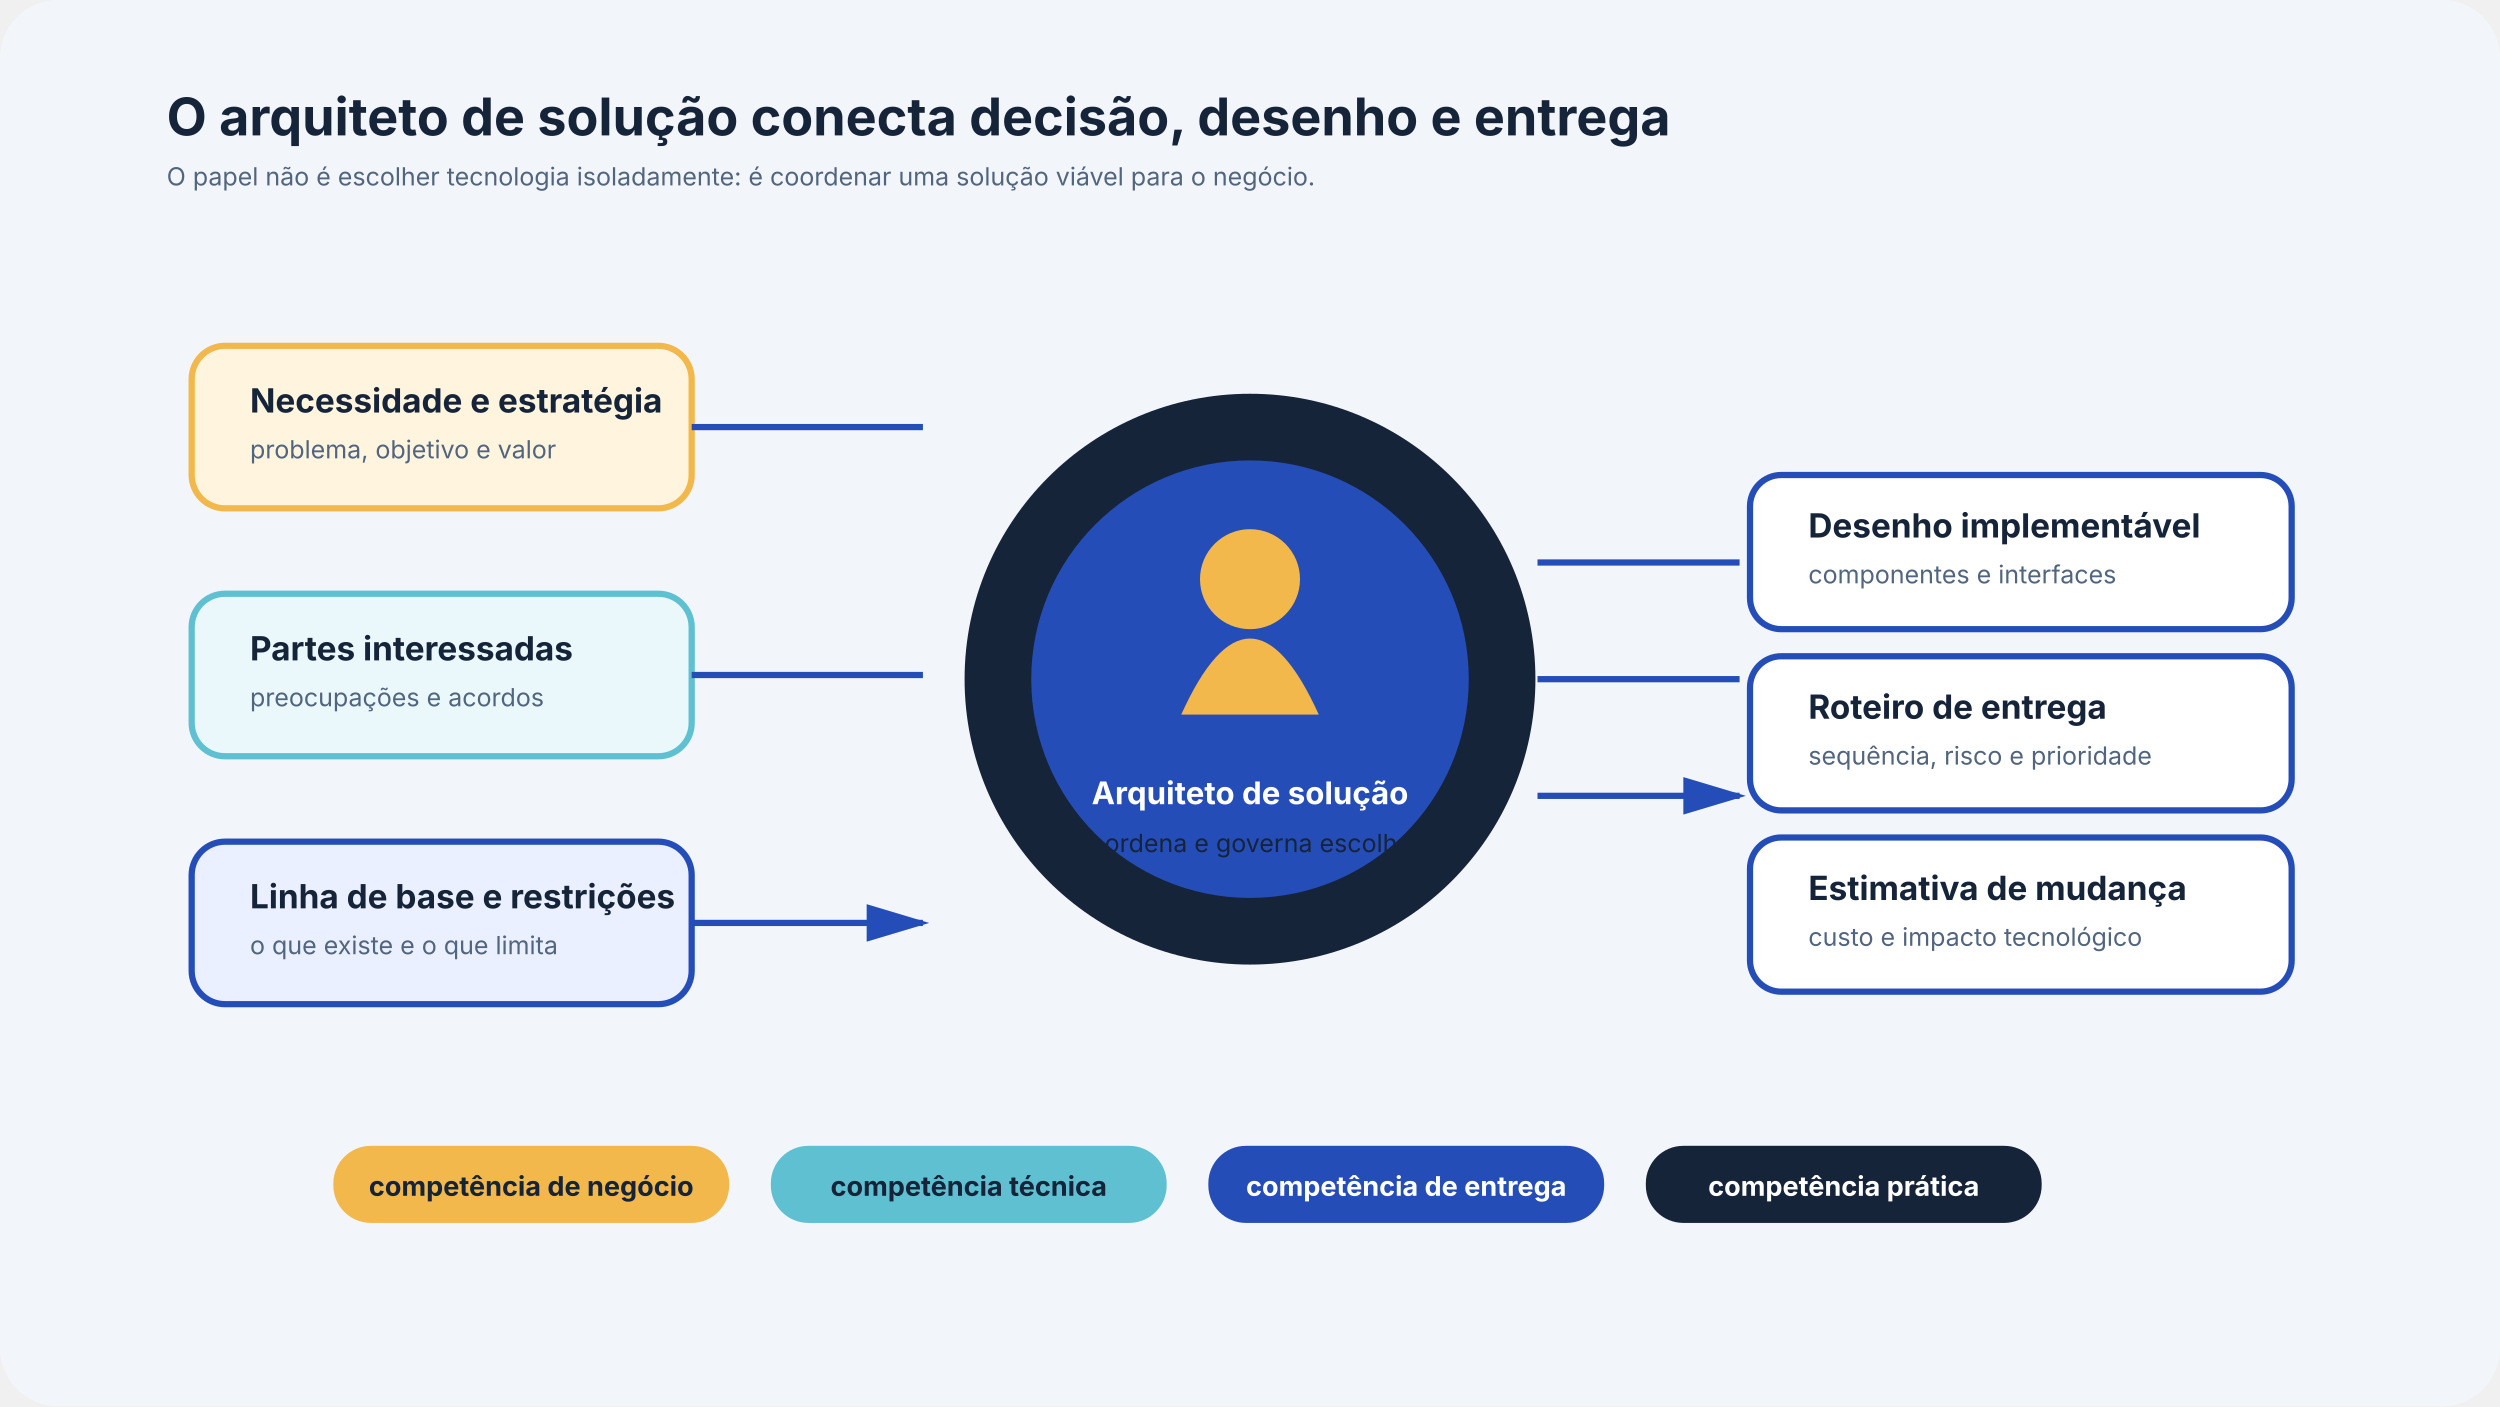
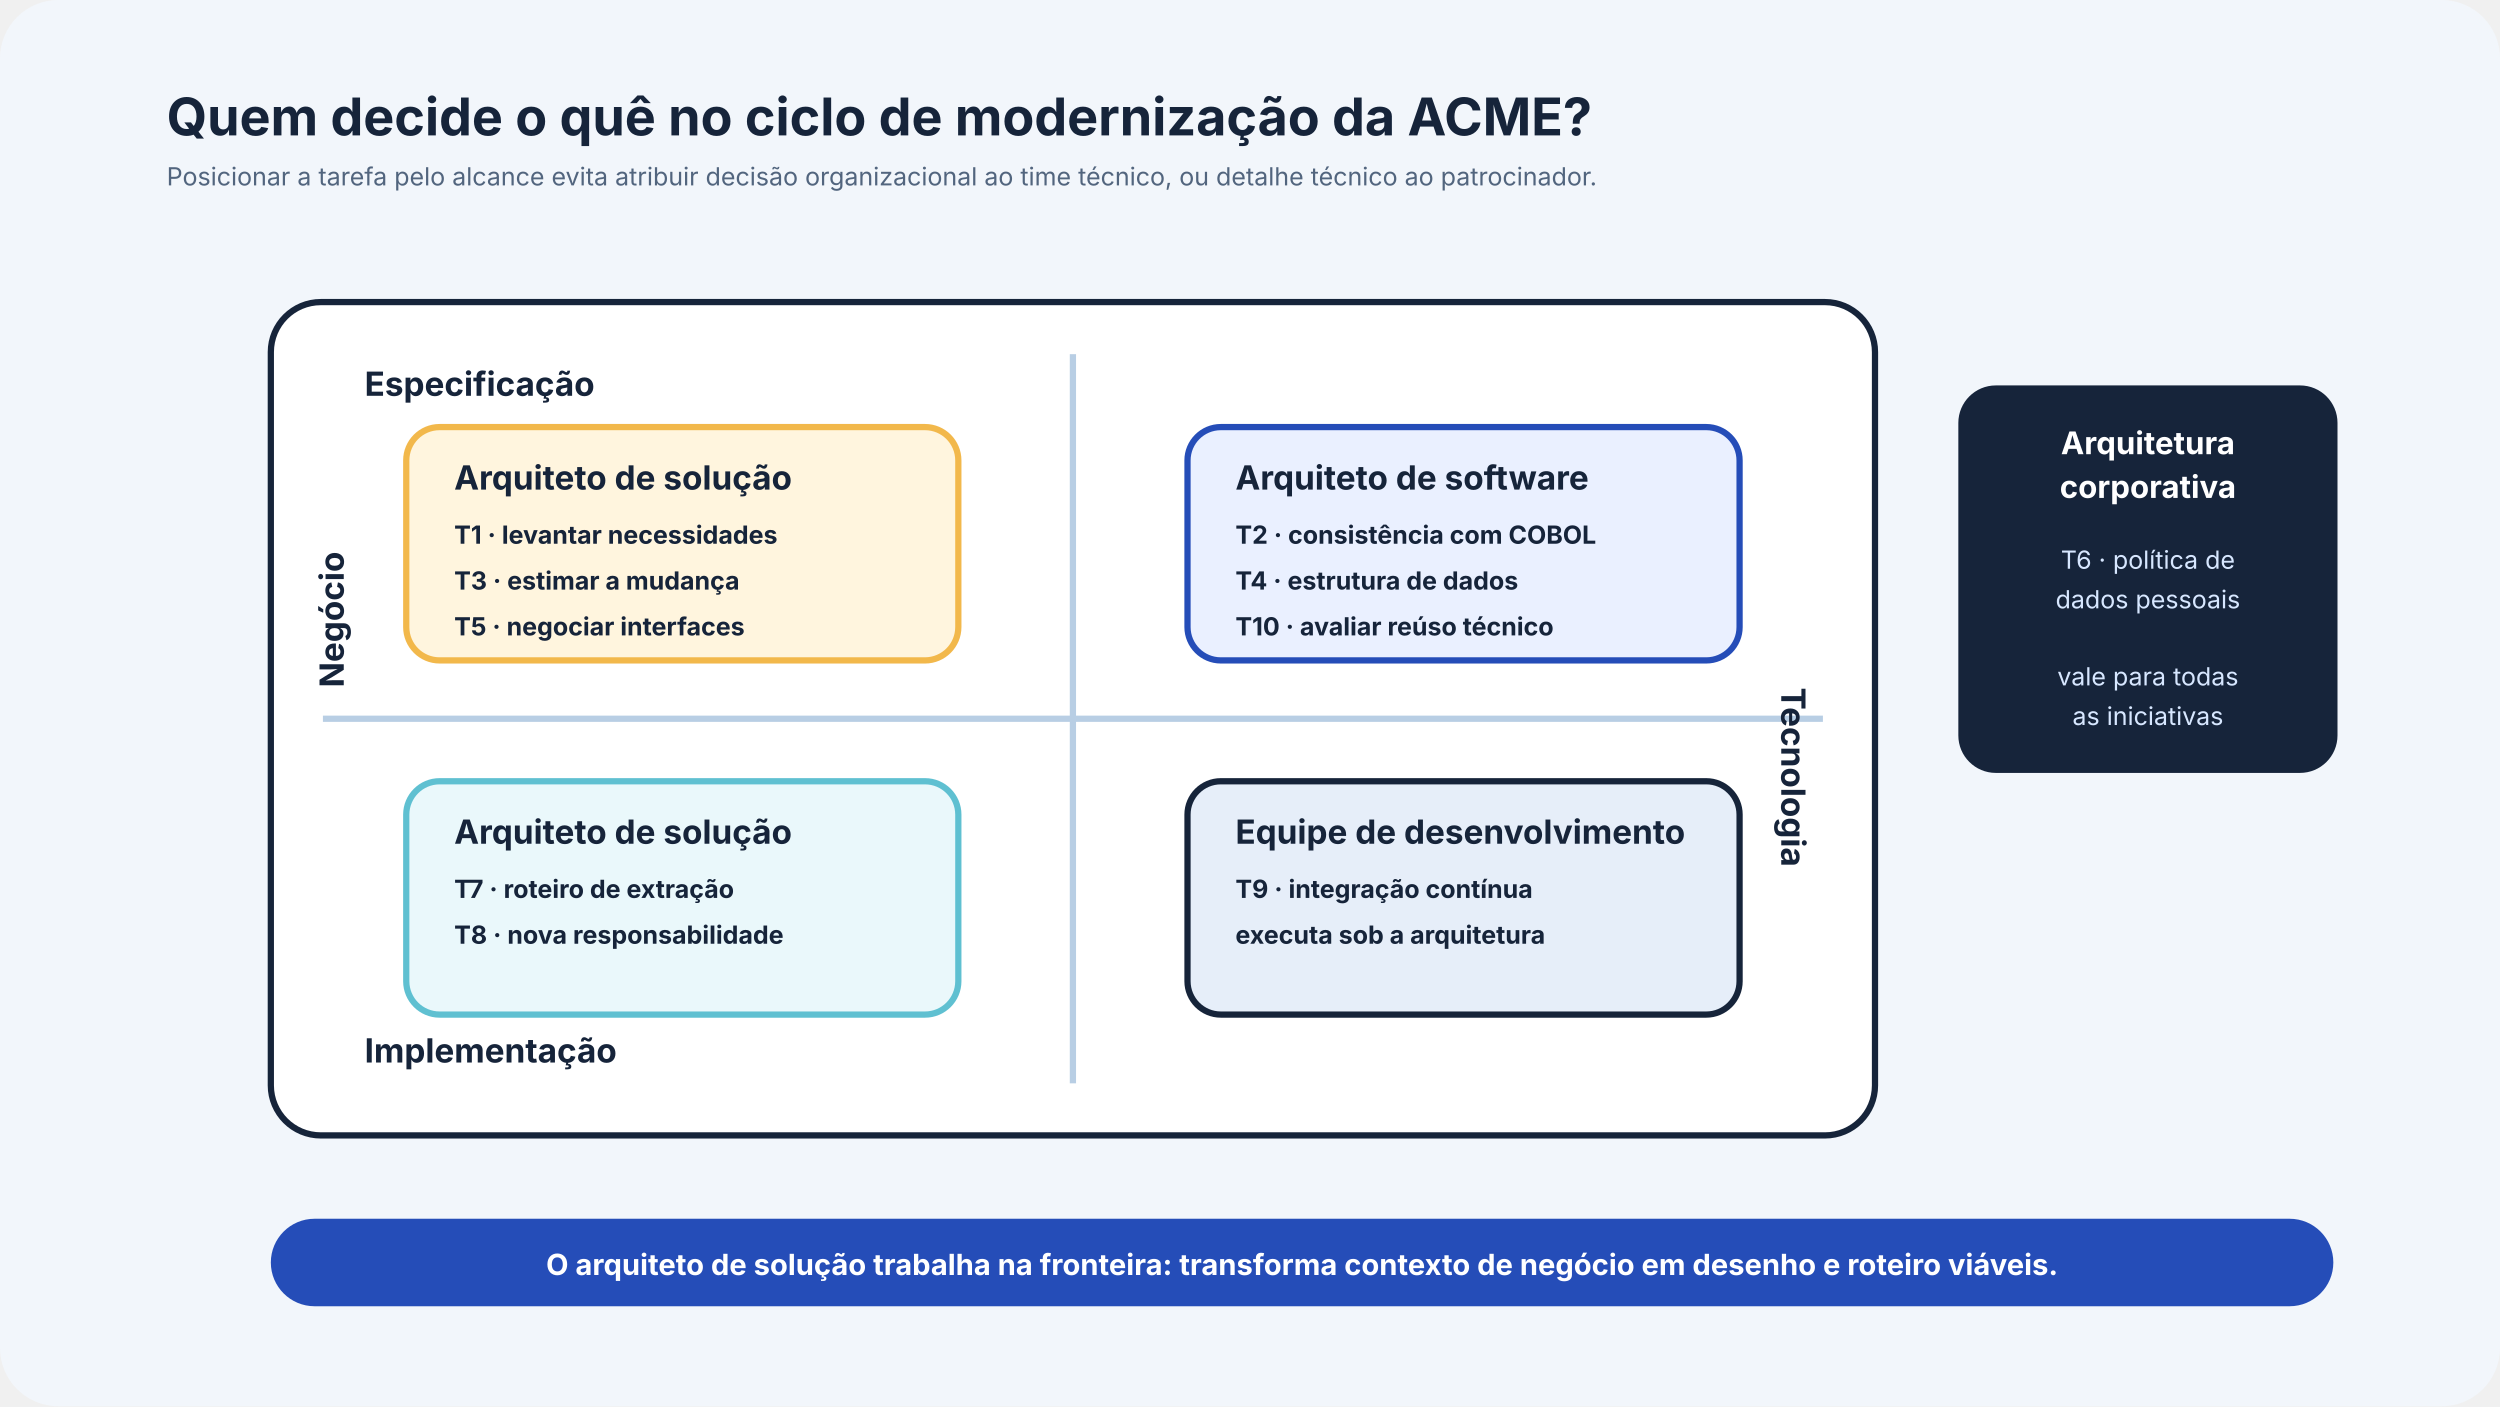
- <svg xmlns="http://www.w3.org/2000/svg" viewBox="0 0 1200 675" role="img" aria-labelledby="title desc">
+ <svg xmlns="http://www.w3.org/2000/svg" viewBox="0 0 1200 675" role="img" aria-labelledby="t d">
  <defs>
-     <marker id="a" markerWidth="10" markerHeight="10" refX="9" refY="3" orient="auto">
-       <path d="M0 0L10 3L0 6Z" fill="#254DB8" />
-     </marker>
-     <style>text{font-family:-apple-system,BlinkMacSystemFont,'Segoe UI',sans-serif;fill:#16243A}.h{font-size:25px;font-weight:700}.t{font-size:16px;font-weight:700}.s{font-size:12px;fill:#52657E}.w{font-size:15px;font-weight:700;fill:white}</style>
+     <style>text{font-family:-apple-system,BlinkMacSystemFont,'Segoe UI',sans-serif;fill:#16243A}.h{font-size:25px;font-weight:700}.t{font-size:16px;font-weight:700}.s{font-size:12px;fill:#52657E}.l{font-size:12px;font-weight:700}</style>
  </defs>
  <rect width="1200" height="675" rx="28" fill="#F2F6FB" />
-   <text x="80" y="65" class="h">O arquiteto de solução conecta decisão, desenho e entrega</text>
-   <text x="80" y="89" class="s">O papel não é escolher tecnologia isoladamente: é coordenar uma solução viável para o negócio.</text>
+   <text x="80" y="65" class="h">Quem decide o quê no ciclo de modernização da ACME?</text>
+   <text x="80" y="89" class="s">Posicionar a tarefa pelo alcance evita atribuir decisão organizacional ao time técnico, ou detalhe técnico ao patrocinador.</text>
+   <rect x="130" y="145" width="770" height="400" rx="24" fill="white" stroke="#16243A" stroke-width="3" />
+   <path d="M515 170V520M155 345H875" stroke="#B8CEE4" stroke-width="3" />
+   <text x="175" y="190" class="t">Especificação</text>
+   <text x="175" y="510" class="t">Implementação</text>
+   <text x="165" y="330" transform="rotate(-90 165 330)" class="t">Negócio</text>
+   <text x="855" y="330" transform="rotate(90 855 330)" class="t">Tecnologia</text>
  <g>
-     <rect x="92" y="166" width="240" height="78" rx="16" fill="#FFF5DE" stroke="#F2B84B" stroke-width="3" />
-     <text x="120" y="198" class="t">Necessidade e estratégia</text>
-     <text x="120" y="220" class="s">problema, objetivo e valor</text>
+     <rect x="195" y="205" width="265" height="112" rx="16" fill="#FFF5DE" stroke="#F2B84B" stroke-width="3" />
+     <text x="218" y="235" class="t">Arquiteto de solução</text>
+     <text x="218" y="261" class="l">T1 · levantar necessidades</text>
+     <text x="218" y="283" class="l">T3 · estimar a mudança</text>
+     <text x="218" y="305" class="l">T5 · negociar interfaces</text>
  </g>
  <g>
-     <rect x="92" y="285" width="240" height="78" rx="16" fill="#EAF8FB" stroke="#5FC0D1" stroke-width="3" />
-     <text x="120" y="317" class="t">Partes interessadas</text>
-     <text x="120" y="339" class="s">preocupações e acordos</text>
+     <rect x="570" y="205" width="265" height="112" rx="16" fill="#EAF0FF" stroke="#254DB8" stroke-width="3" />
+     <text x="593" y="235" class="t">Arquiteto de software</text>
+     <text x="593" y="261" class="l">T2 · consistência com COBOL</text>
+     <text x="593" y="283" class="l">T4 · estrutura de dados</text>
+     <text x="593" y="305" class="l">T10 · avaliar reúso técnico</text>
  </g>
  <g>
-     <rect x="92" y="404" width="240" height="78" rx="16" fill="#EAF0FF" stroke="#254DB8" stroke-width="3" />
-     <text x="120" y="436" class="t">Linha de base e restrições</text>
-     <text x="120" y="458" class="s">o que existe e o que limita</text>
-   </g>
-   <path d="M332 205H443M332 324H443M332 443H443" stroke="#254DB8" stroke-width="3" marker-end="url(#a)" />
-   <circle cx="600" cy="326" r="137" fill="#16243A" />
-   <circle cx="600" cy="326" r="105" fill="#254DB8" />
-   <path d="M567 343q33-73 66 0M576 278a24 24 0 1 1 48 0a24 24 0 1 1-48 0" fill="#F2B84B" />
-   <text x="600" y="386" text-anchor="middle" class="w">Arquiteto de solução</text>
-   <text x="600" y="409" text-anchor="middle" fill="#D7E7FF" style="font-size:12px">coordena e governa escolhas</text>
-   <path d="M738 270H835M738 326H835M738 382H835" stroke="#254DB8" stroke-width="3" marker-end="url(#a)" />
-   <g>
-     <rect x="840" y="228" width="260" height="74" rx="15" fill="white" stroke="#254DB8" stroke-width="3" />
-     <text x="868" y="258" class="t">Desenho implementável</text>
-     <text x="868" y="280" class="s">componentes e interfaces</text>
+     <rect x="195" y="375" width="265" height="112" rx="16" fill="#EAF8FB" stroke="#5FC0D1" stroke-width="3" />
+     <text x="218" y="405" class="t">Arquiteto de solução</text>
+     <text x="218" y="431" class="l">T7 · roteiro de extração</text>
+     <text x="218" y="453" class="l">T8 · nova responsabilidade</text>
  </g>
  <g>
-     <rect x="840" y="315" width="260" height="74" rx="15" fill="white" stroke="#254DB8" stroke-width="3" />
-     <text x="868" y="345" class="t">Roteiro de entrega</text>
-     <text x="868" y="367" class="s">sequência, risco e prioridade</text>
+     <rect x="570" y="375" width="265" height="112" rx="16" fill="#E6EEF9" stroke="#16243A" stroke-width="3" />
+     <text x="593" y="405" class="t">Equipe de desenvolvimento</text>
+     <text x="593" y="431" class="l">T9 · integração contínua</text>
+     <text x="593" y="453" class="l">executa sob a arquitetura</text>
  </g>
-   <g>
-     <rect x="840" y="402" width="260" height="74" rx="15" fill="white" stroke="#254DB8" stroke-width="3" />
-     <text x="868" y="432" class="t">Estimativa de mudança</text>
-     <text x="868" y="454" class="s">custo e impacto tecnológico</text>
-   </g>
-   <g>
-     <rect x="160" y="550" width="190" height="37" rx="18" fill="#F2B84B" />
-     <text x="255" y="574" text-anchor="middle" style="font-size:13px;font-weight:700">competência de negócio</text>
-     <rect x="370" y="550" width="190" height="37" rx="18" fill="#5FC0D1" />
-     <text x="465" y="574" text-anchor="middle" style="font-size:13px;font-weight:700">competência técnica</text>
-     <rect x="580" y="550" width="190" height="37" rx="18" fill="#254DB8" />
-     <text x="675" y="574" text-anchor="middle" style="font-size:13px;font-weight:700;fill:white">competência de entrega</text>
-     <rect x="790" y="550" width="190" height="37" rx="18" fill="#16243A" />
-     <text x="885" y="574" text-anchor="middle" style="font-size:13px;font-weight:700;fill:white">competência prática</text>
-   </g>
+   <rect x="940" y="185" width="182" height="186" rx="18" fill="#16243A" />
+   <text x="1031" y="218" text-anchor="middle" style="font-size:15px;font-weight:700;fill:white">Arquitetura</text>
+   <text x="1031" y="239" text-anchor="middle" style="font-size:15px;font-weight:700;fill:white">corporativa</text>
+   <text x="1031" y="273" text-anchor="middle" style="font-size:12px;fill:#D7E7FF">T6 · política de</text>
+   <text x="1031" y="292" text-anchor="middle" style="font-size:12px;fill:#D7E7FF">dados pessoais</text>
+   <text x="1031" y="329" text-anchor="middle" style="font-size:12px;fill:#D7E7FF">vale para todas</text>
+   <text x="1031" y="348" text-anchor="middle" style="font-size:12px;fill:#D7E7FF">as iniciativas</text>
+   <rect x="130" y="585" width="990" height="42" rx="21" fill="#254DB8" />
+   <text x="625" y="612" text-anchor="middle" style="font-size:14px;font-weight:700;fill:white">O arquiteto de solução trabalha na fronteira: transforma contexto de negócio em desenho e roteiro viáveis.</text>
</svg>
